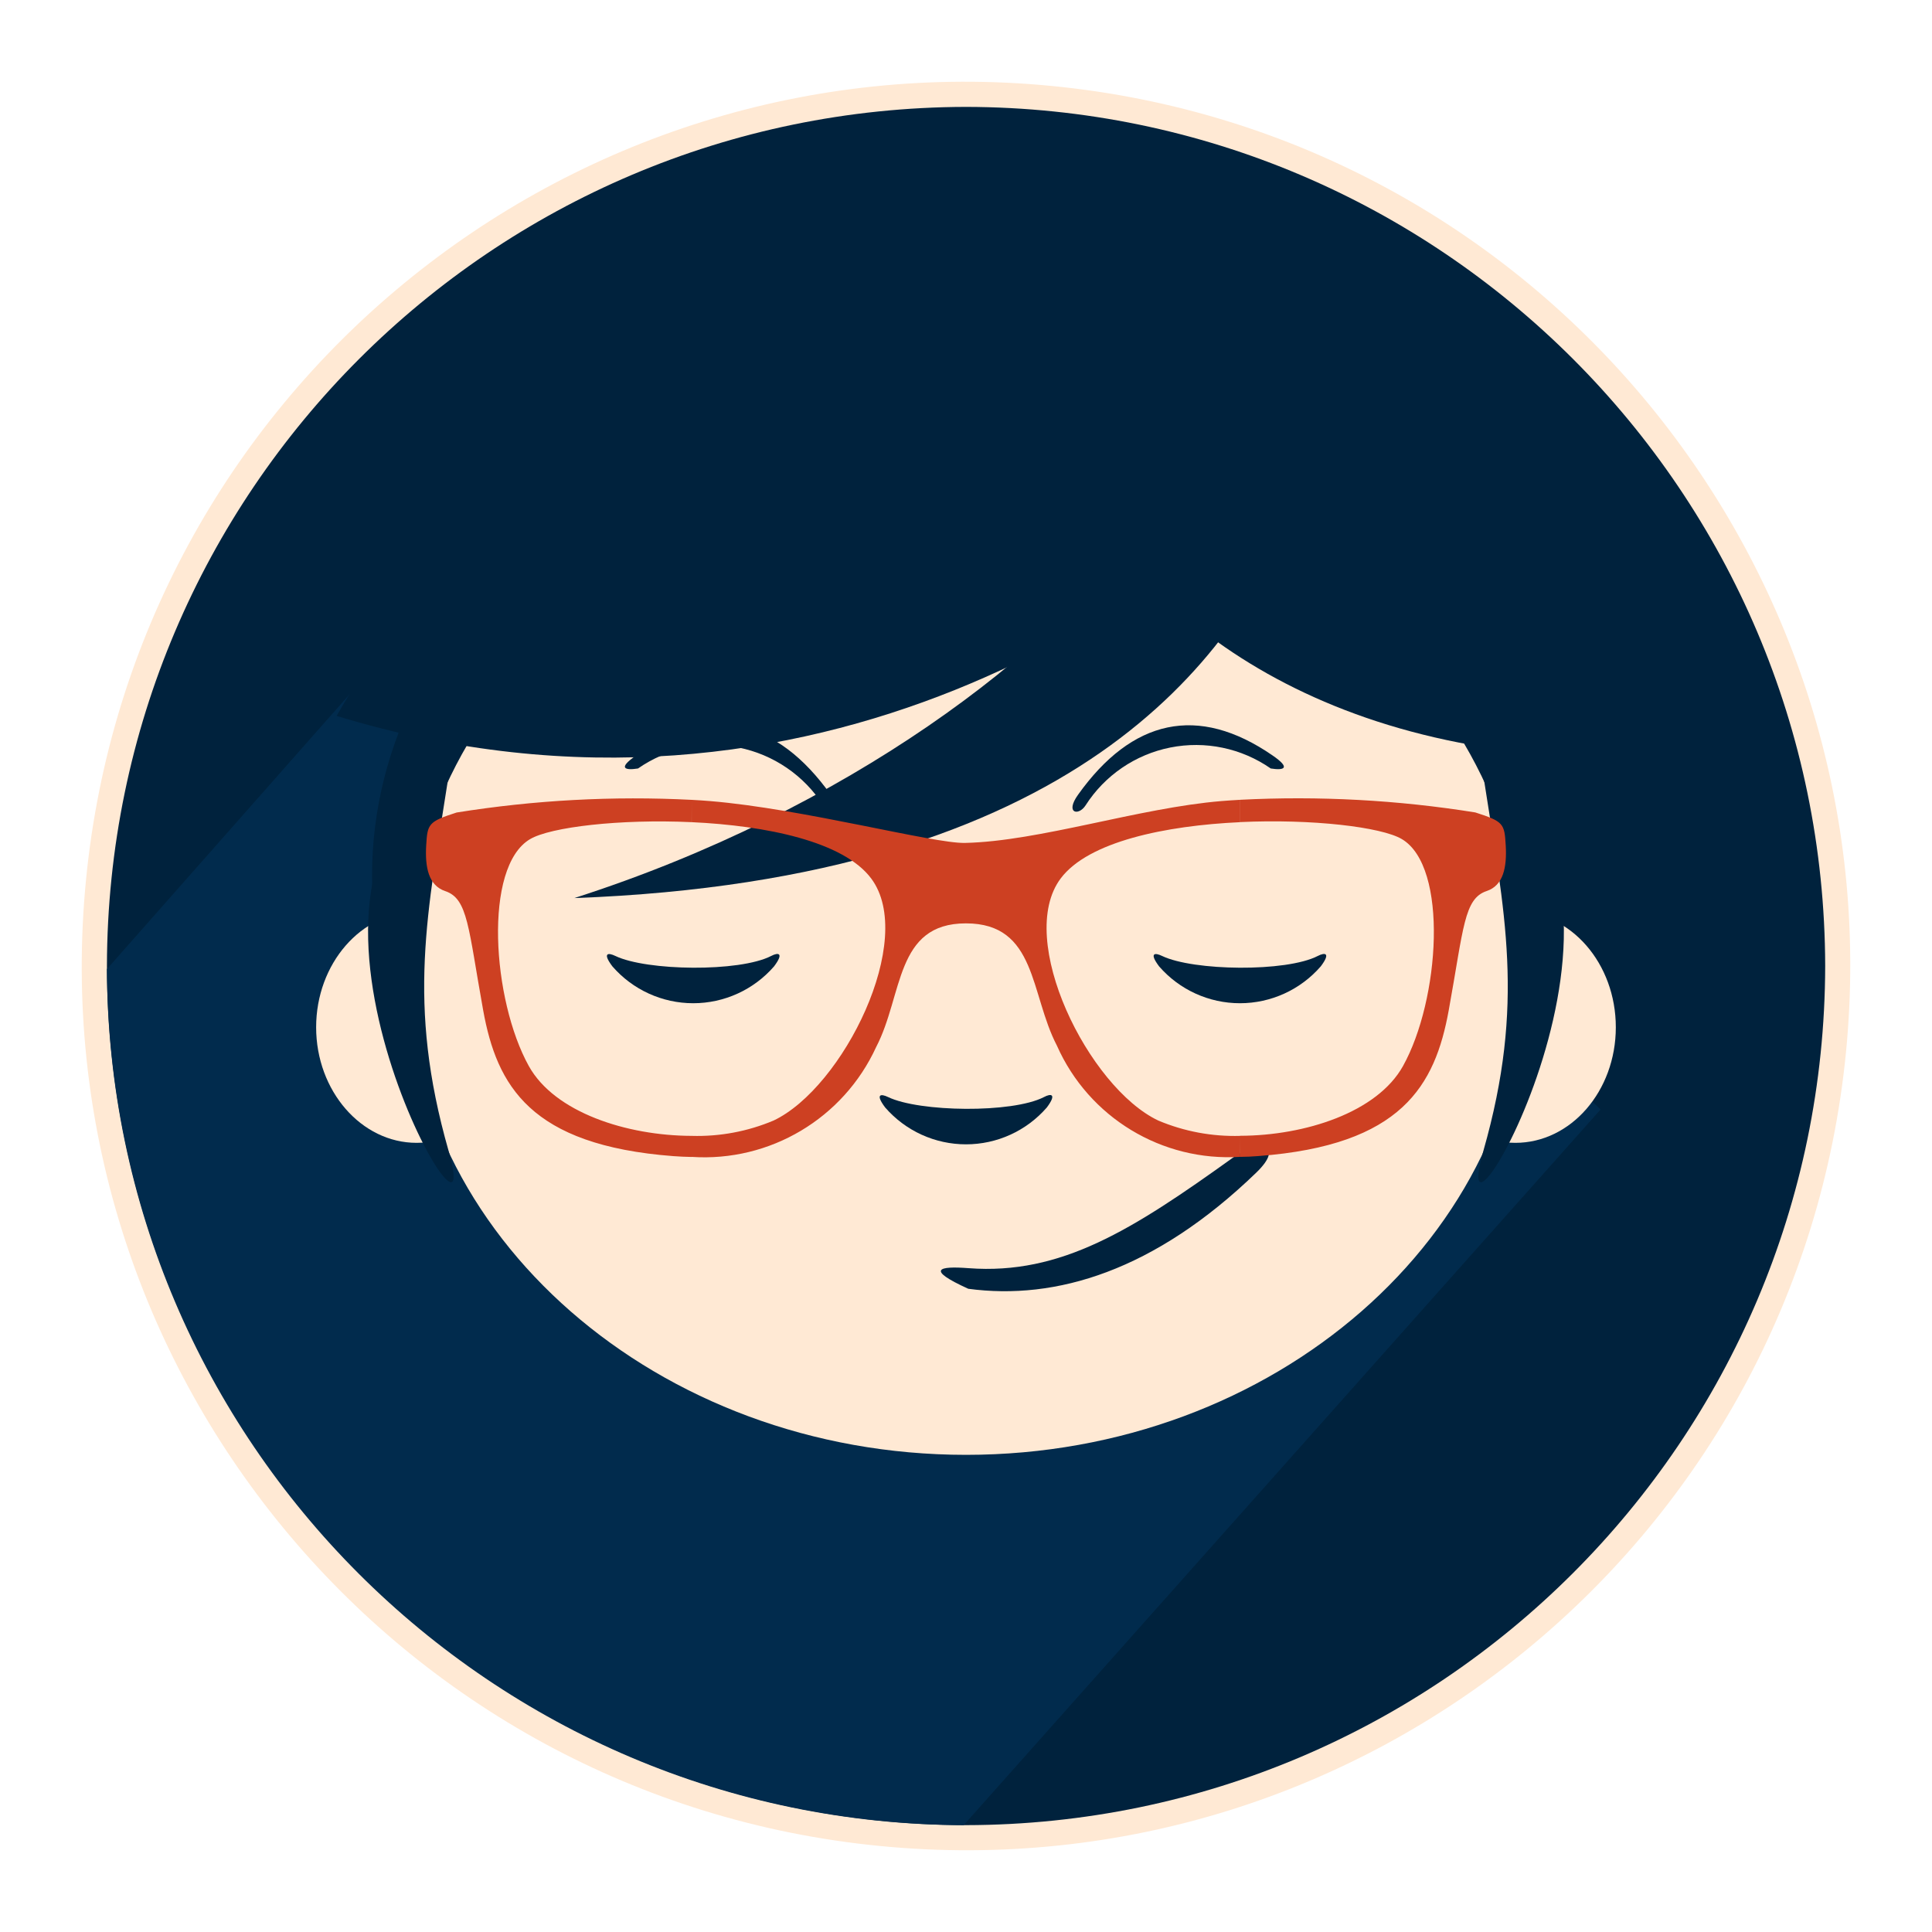
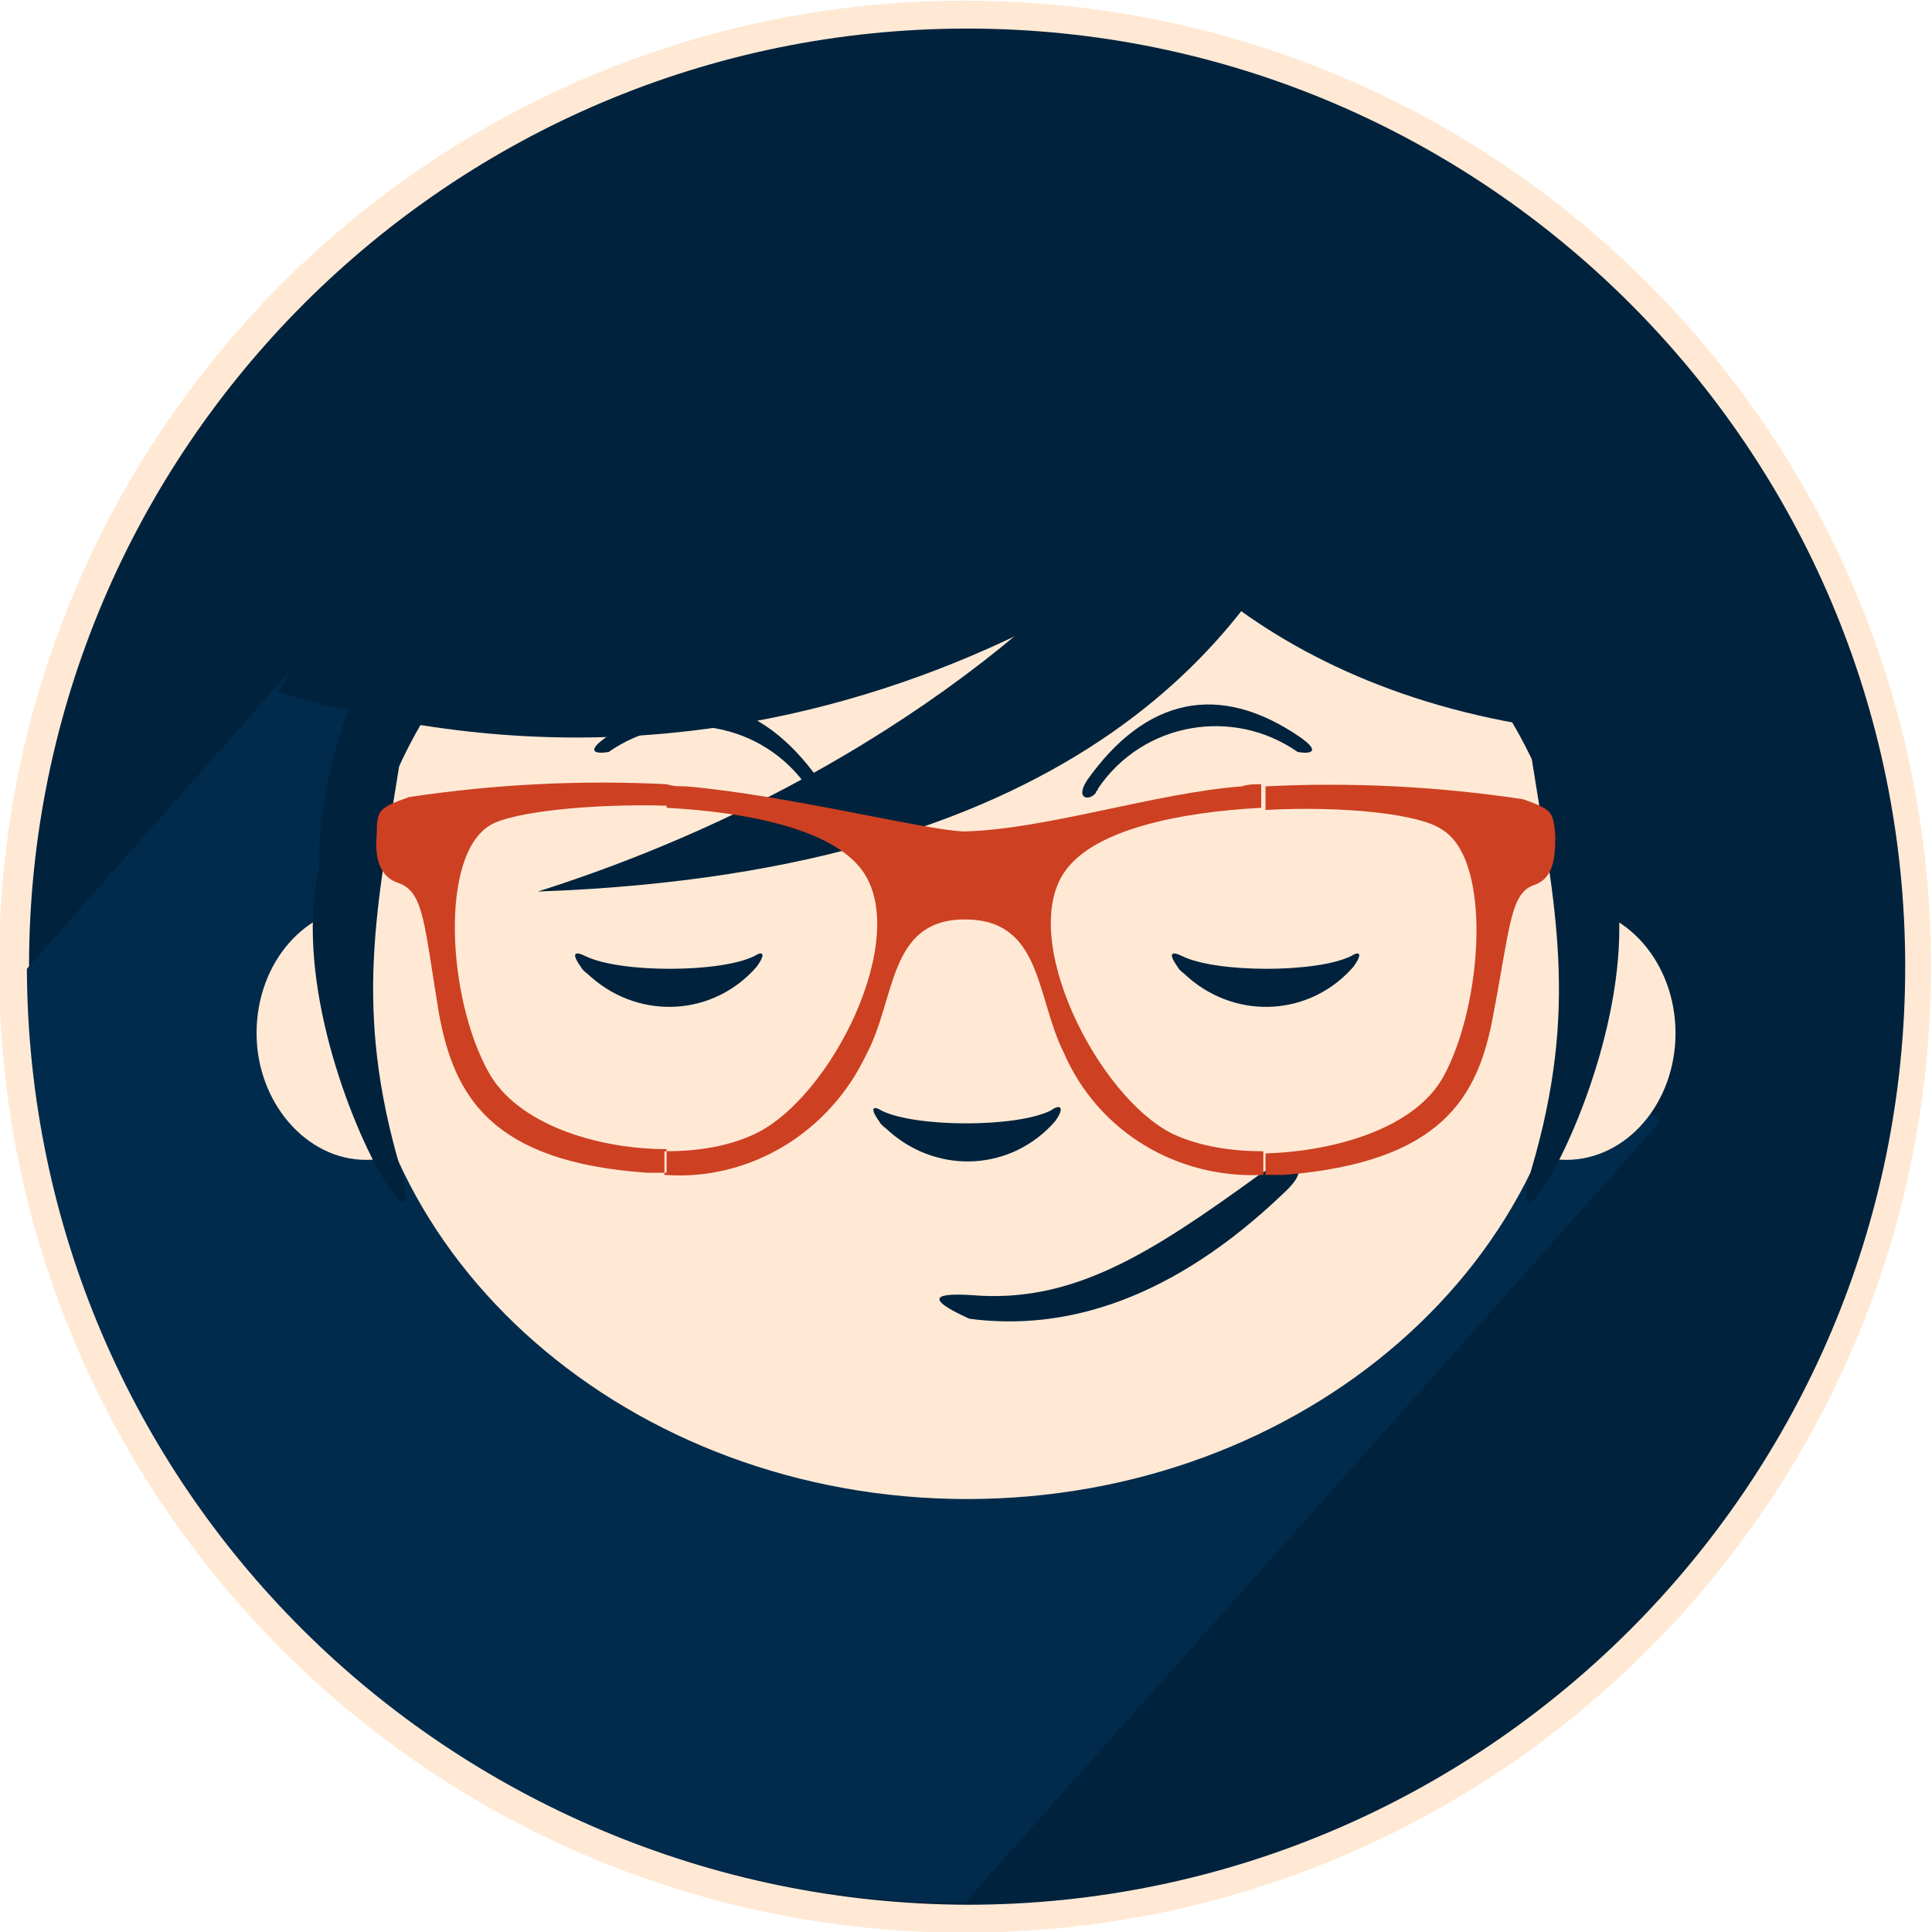
- <svg xmlns="http://www.w3.org/2000/svg" width="96.698" height="96.698" viewBox="0 0 96.698 96.698">
+ <svg xmlns="http://www.w3.org/2000/svg" version="1.1" id="Capa_1" x="0px" y="0px" viewBox="0 0 90 90" style="enable-background:new 0 0 90 90;" xml:space="preserve">
+   <style type="text/css">
+ 	.st0{fill:#FFE9D4;}
+ 	.st1{fill-rule:evenodd;clip-rule:evenodd;fill:#00223D;}
+ 	.st2{fill-rule:evenodd;clip-rule:evenodd;fill:#012B4D;}
+ 	.st3{fill-rule:evenodd;clip-rule:evenodd;fill:#FFE9D4;}
+ 	.st4{fill-rule:evenodd;clip-rule:evenodd;fill:#CD4022;}
+ </style>
  <g transform="translate(317.952 -341.869)">
-     <circle cx="44.255" cy="44.255" r="44.255" transform="translate(-317.952 429.959) rotate(-84.419)" fill="#ffe9d4" />
-     <path d="M-269.6,433.219a43.084,43.084,0,0,0,43-43,43.084,43.084,0,0,0-43-43,43.084,43.084,0,0,0-43,43A43.084,43.084,0,0,0-269.6,433.219Z" fill="#00223d" fill-rule="evenodd" />
-     <path d="M-312.6,390.371l16.475-18.658,43.564,11.84,14.72,13.846-31.878,35.82A43,43,0,0,1-312.6,390.371Z" fill="#012b4d" fill-rule="evenodd" />
-     <path d="M-269.6,409.941c16.375,0,29.73-10.888,29.73-24.236s-13.355-24.237-29.73-24.237-29.731,10.888-29.731,24.237S-285.979,409.941-269.6,409.941Z" fill="#00223d" fill-rule="evenodd" />
-     <path d="M-269.6,414.685c15.426,0,28.007-10.992,28.007-24.467S-254.177,365.75-269.6,365.75s-28.007,10.991-28.007,24.468S-285.029,414.685-269.6,414.685Z" fill="#ffe9d4" fill-rule="evenodd" />
-     <ellipse cx="5.03" cy="5.784" rx="5.03" ry="5.784" transform="translate(-247.139 387.501)" fill="#ffe9d4" />
-     <path d="M-297.1,399.069c2.771,0,5.031-2.6,5.031-5.784s-2.26-5.784-5.031-5.784-5.029,2.6-5.029,5.784S-299.868,399.069-297.1,399.069Z" fill="#ffe9d4" fill-rule="evenodd" />
-     <path d="M-269.489,406.373c4.384.59,9.32-.891,14.415-5.814,1.465-1.417.1-1.662-1.18-.74-5.022,3.605-8.587,5.872-13.222,5.523C-270.968,405.228-271.64,405.394-269.489,406.373Z" fill="#00223d" fill-rule="evenodd" />
-     <path d="M-289.207,386.818c25.22-.932,32.992-12.066,35.949-19.229,1.017-2.464-5.648-1.985-7.336.418C-265.164,374.514-275.569,382.441-289.207,386.818Z" fill="#00223d" fill-rule="evenodd" />
-     <path d="M-301.106,377.7c24.14,7.36,42.481-6.646,47.593-12.471C-263.052,359.086-284.669,349.335-301.106,377.7Z" fill="#00223d" fill-rule="evenodd" />
-     <path d="M-265.558,397.3a5.359,5.359,0,0,1-8.09,0c-.51-.677-.221-.7.147-.522,1.559.75,6.209.82,7.8,0C-265.341,396.585-265.049,396.619-265.558,397.3Z" fill="#00223d" fill-rule="evenodd" />
-     <path d="M-295.5,380.7c-1.058,6.874-2.115,11.368,0,18.77S-305.545,385.99-295.5,380.7Z" fill="#00223d" fill-rule="evenodd" />
-     <path d="M-243.708,380.7c1.058,6.874,2.115,11.368,0,18.77S-233.663,385.99-243.708,380.7Z" fill="#00223d" fill-rule="evenodd" />
-     <path d="M-238.256,379.773c-15.313-.492-23.746-8.323-26.7-15.487-1.017-2.463,6.9-.432,9.1,1.52C-248.849,372.04-249.053,375.08-238.256,379.773Z" fill="#00223d" fill-rule="evenodd" />
-     <path d="M-255.874,399.771c.3,0,.6-.017.915-.041,7.168-.542,8.833-3.525,9.518-7.3.751-4.142.761-5.584,1.9-5.965.838-.279,1.015-1.2.952-2.284s-.1-1.194-1.523-1.649a56.2,56.2,0,0,0-11.765-.634v1.117c3.59-.166,7.059.244,8.085.849,2.352,1.388,1.9,8.057.063,11.358-1.29,2.322-4.9,3.484-8.148,3.494Zm-13.781-15.713c-1.586.035-8.126-1.713-12.753-2.094-.3-.025-.609-.045-.925-.062v1.117c3.733.173,7.6.968,8.983,2.816,2.284,3.045-1.4,10.469-4.886,12.119a9.816,9.816,0,0,1-4.1.766v1.052a9.464,9.464,0,0,0,9.237-5.5c1.357-2.6.94-6.188,4.492-6.188s3.2,3.523,4.557,6.125a9.386,9.386,0,0,0,9.173,5.561V398.72a9.816,9.816,0,0,1-4.1-.766c-3.49-1.65-7.17-9.074-4.886-12.119,1.386-1.848,5.25-2.643,8.983-2.816V381.9c-.316.017-.625.037-.925.062C-260.94,382.3-265.924,383.976-269.655,384.058Zm-13.678-2.156a56.2,56.2,0,0,0-11.765.634c-1.419.455-1.46.57-1.523,1.649s.113,2.005.952,2.284c1.142.381,1.152,1.823,1.9,5.965.684,3.771,2.35,6.754,9.517,7.3.315.024.62.037.916.042V398.72c-3.248-.01-6.858-1.172-8.148-3.494-1.834-3.3-2.29-9.97.063-11.358,1.025-.605,4.495-1.015,8.085-.849Z" fill="#cd4022" fill-rule="evenodd" />
-     <path d="M-263.995,381.646c2.69-3.77,5.994-4.553,9.745-1.96.947.653.533.746-.1.646a6.557,6.557,0,0,0-9.271,1.85C-263.968,382.72-264.663,382.583-263.995,381.646Z" fill="#00223d" fill-rule="evenodd" />
-     <path d="M-276.374,381.646c-2.69-3.77-5.993-4.553-9.745-1.96-.946.653-.532.746.1.646a6.557,6.557,0,0,1,9.271,1.85C-276.4,382.72-275.706,382.583-276.374,381.646Z" fill="#00223d" fill-rule="evenodd" />
-     <path d="M-251.847,390.237a5.359,5.359,0,0,1-8.091,0c-.508-.677-.219-.7.149-.522,1.558.75,6.208.82,7.794,0C-251.629,389.526-251.337,389.56-251.847,390.237Z" fill="#00223d" fill-rule="evenodd" />
-     <path d="M-279.21,390.237a5.359,5.359,0,0,1-8.091,0c-.509-.677-.22-.7.148-.522,1.558.75,6.208.82,7.8,0C-278.994,389.526-278.7,389.56-279.21,390.237Z" fill="#00223d" fill-rule="evenodd" />
+     <circle class="st0" cx="-273" cy="386.9" r="45" />
+     <path class="st1" d="M-272.9,430.6c24.1,0,43.7-19.6,43.7-43.7c0-24.1-19.6-43.7-43.7-43.7c-24.1,0-43.7,19.6-43.7,43.7   C-316.6,411-297.1,430.5-272.9,430.6z" />
+     <path class="st2" d="M-316.7,387l16.8-19l44.3,12l15,14.1l-32.4,36.4C-297.1,430.5-316.6,411.1-316.7,387z" />
+     <path class="st1" d="M-272.9,406.9c16.6,0,30.2-11.1,30.2-24.6s-13.6-24.6-30.2-24.6c-16.6,0-30.2,11.1-30.2,24.6   C-303.2,395.9-289.6,406.9-272.9,406.9z" />
+     <path class="st3" d="M-272.9,411.7c15.7,0,28.5-11.2,28.5-24.9s-12.8-24.9-28.5-24.9c-15.7,0-28.5,11.2-28.5,24.9   S-288.6,411.7-272.9,411.7z" />
+     <ellipse class="st0" cx="-245" cy="390" rx="5.1" ry="5.9" />
+     <path class="st3" d="M-300.9,395.9c2.8,0,5.1-2.6,5.1-5.9c0-3.2-2.3-5.9-5.1-5.9s-5.1,2.6-5.1,5.9   C-306,393.2-303.7,395.9-300.9,395.9z" />
+     <path class="st1" d="M-272.8,403.3c4.5,0.6,9.5-0.9,14.7-5.9c1.5-1.4,0.1-1.7-1.2-0.8c-5.1,3.7-8.7,6-13.4,5.6   C-274.3,402.1-275,402.3-272.8,403.3z" />
+     <path class="st1" d="M-292.9,383.4c25.6-0.9,33.5-12.3,36.6-19.6c1-2.5-5.7-2-7.5,0.4C-268.4,370.9-279,379-292.9,383.4z" />
+     <path class="st1" d="M-305,374.1c24.5,7.5,43.2-6.8,48.4-12.7C-266.3,355.2-288.3,345.3-305,374.1z" />
+     <path class="st1" d="M-268.8,394.1c-2,2.3-5.4,2.5-7.7,0.5c-0.2-0.2-0.4-0.3-0.5-0.5c-0.5-0.7-0.2-0.7,0.1-0.5   c1.6,0.8,6.3,0.8,7.9,0C-268.6,393.3-268.3,393.4-268.8,394.1z" />
+     <path class="st1" d="M-299.3,377.2c-1.1,7-2.2,11.6,0,19.1C-297.1,403.8-309.5,382.6-299.3,377.2z" />
+     <path class="st1" d="M-246.6,377.2c1.1,7,2.2,11.6,0,19.1C-248.8,403.8-236.4,382.6-246.6,377.2z" />
+     <path class="st1" d="M-241.1,376.2c-15.6-0.5-24.1-8.5-27.1-15.7c-1-2.5,7-0.4,9.3,1.5C-251.9,368.4-252.1,371.5-241.1,376.2z" />
+     <path class="st4" d="M-259,396.6c0.3,0,0.6,0,0.9,0c7.3-0.6,9-3.6,9.7-7.4c0.8-4.2,0.8-5.7,1.9-6.1c0.9-0.3,1-1.2,1-2.3   c-0.1-1.1-0.1-1.2-1.5-1.7c-4-0.6-8-0.8-12-0.6v1.1c3.7-0.2,7.2,0.2,8.2,0.9c2.4,1.4,1.9,8.2,0.1,11.5c-1.3,2.4-5,3.5-8.3,3.6   L-259,396.6z M-273,380.6c-1.6,0-8.3-1.7-13-2.1c-0.3,0-0.6,0-0.9-0.1v1.1c3.8,0.2,7.7,1,9.1,2.9c2.3,3.1-1.4,10.6-5,12.3   c-1.3,0.6-2.7,0.8-4.2,0.8v1.1c4,0.3,7.7-2,9.4-5.6c1.4-2.6,1-6.3,4.6-6.3s3.3,3.6,4.6,6.2c1.6,3.7,5.3,5.9,9.3,5.7v-1.1   c-1.4,0-2.9-0.2-4.2-0.8c-3.5-1.7-7.3-9.2-5-12.3c1.4-1.9,5.3-2.7,9.1-2.9v-1.1c-0.3,0-0.6,0-0.9,0.1   C-264.1,378.8-269.2,380.5-273,380.6L-273,380.6z M-286.9,378.4c-4-0.2-8,0-12,0.6c-1.4,0.5-1.5,0.6-1.5,1.7c-0.1,1.1,0.1,2,1,2.3   c1.2,0.4,1.2,1.9,1.9,6.1c0.7,3.8,2.4,6.9,9.7,7.4c0.3,0,0.6,0,0.9,0v-1.1c-3.3,0-7-1.2-8.3-3.6c-1.9-3.4-2.3-10.1,0.1-11.5   c1-0.6,4.6-1,8.2-0.9L-286.9,378.4z" />
+     <path class="st1" d="M-267.3,378.2c2.7-3.8,6.1-4.6,9.9-2c1,0.7,0.5,0.8-0.1,0.7c-3-2.1-7.2-1.4-9.3,1.7c0,0.1-0.1,0.1-0.1,0.2   C-267.2,379.2-267.9,379.1-267.3,378.2z" />
+     <path class="st1" d="M-279.8,378.2c-2.7-3.8-6.1-4.6-9.9-2c-1,0.7-0.5,0.8,0.1,0.7c3-2.1,7.2-1.4,9.3,1.7c0,0.1,0.1,0.1,0.1,0.2   C-279.9,379.2-279.2,379.1-279.8,378.2z" />
+     <path class="st1" d="M-254.9,386.9c-2,2.3-5.4,2.5-7.7,0.5c-0.2-0.2-0.4-0.3-0.5-0.5c-0.5-0.7-0.2-0.7,0.2-0.5   c1.6,0.8,6.3,0.8,7.9,0C-254.7,386.2-254.4,386.2-254.9,386.9z" />
+     <path class="st1" d="M-282.7,386.9c-2,2.3-5.4,2.5-7.7,0.5c-0.2-0.2-0.4-0.3-0.5-0.5c-0.5-0.7-0.2-0.7,0.2-0.5   c1.6,0.8,6.3,0.8,7.9,0C-282.5,386.2-282.2,386.2-282.7,386.9z" />
  </g>
</svg>
